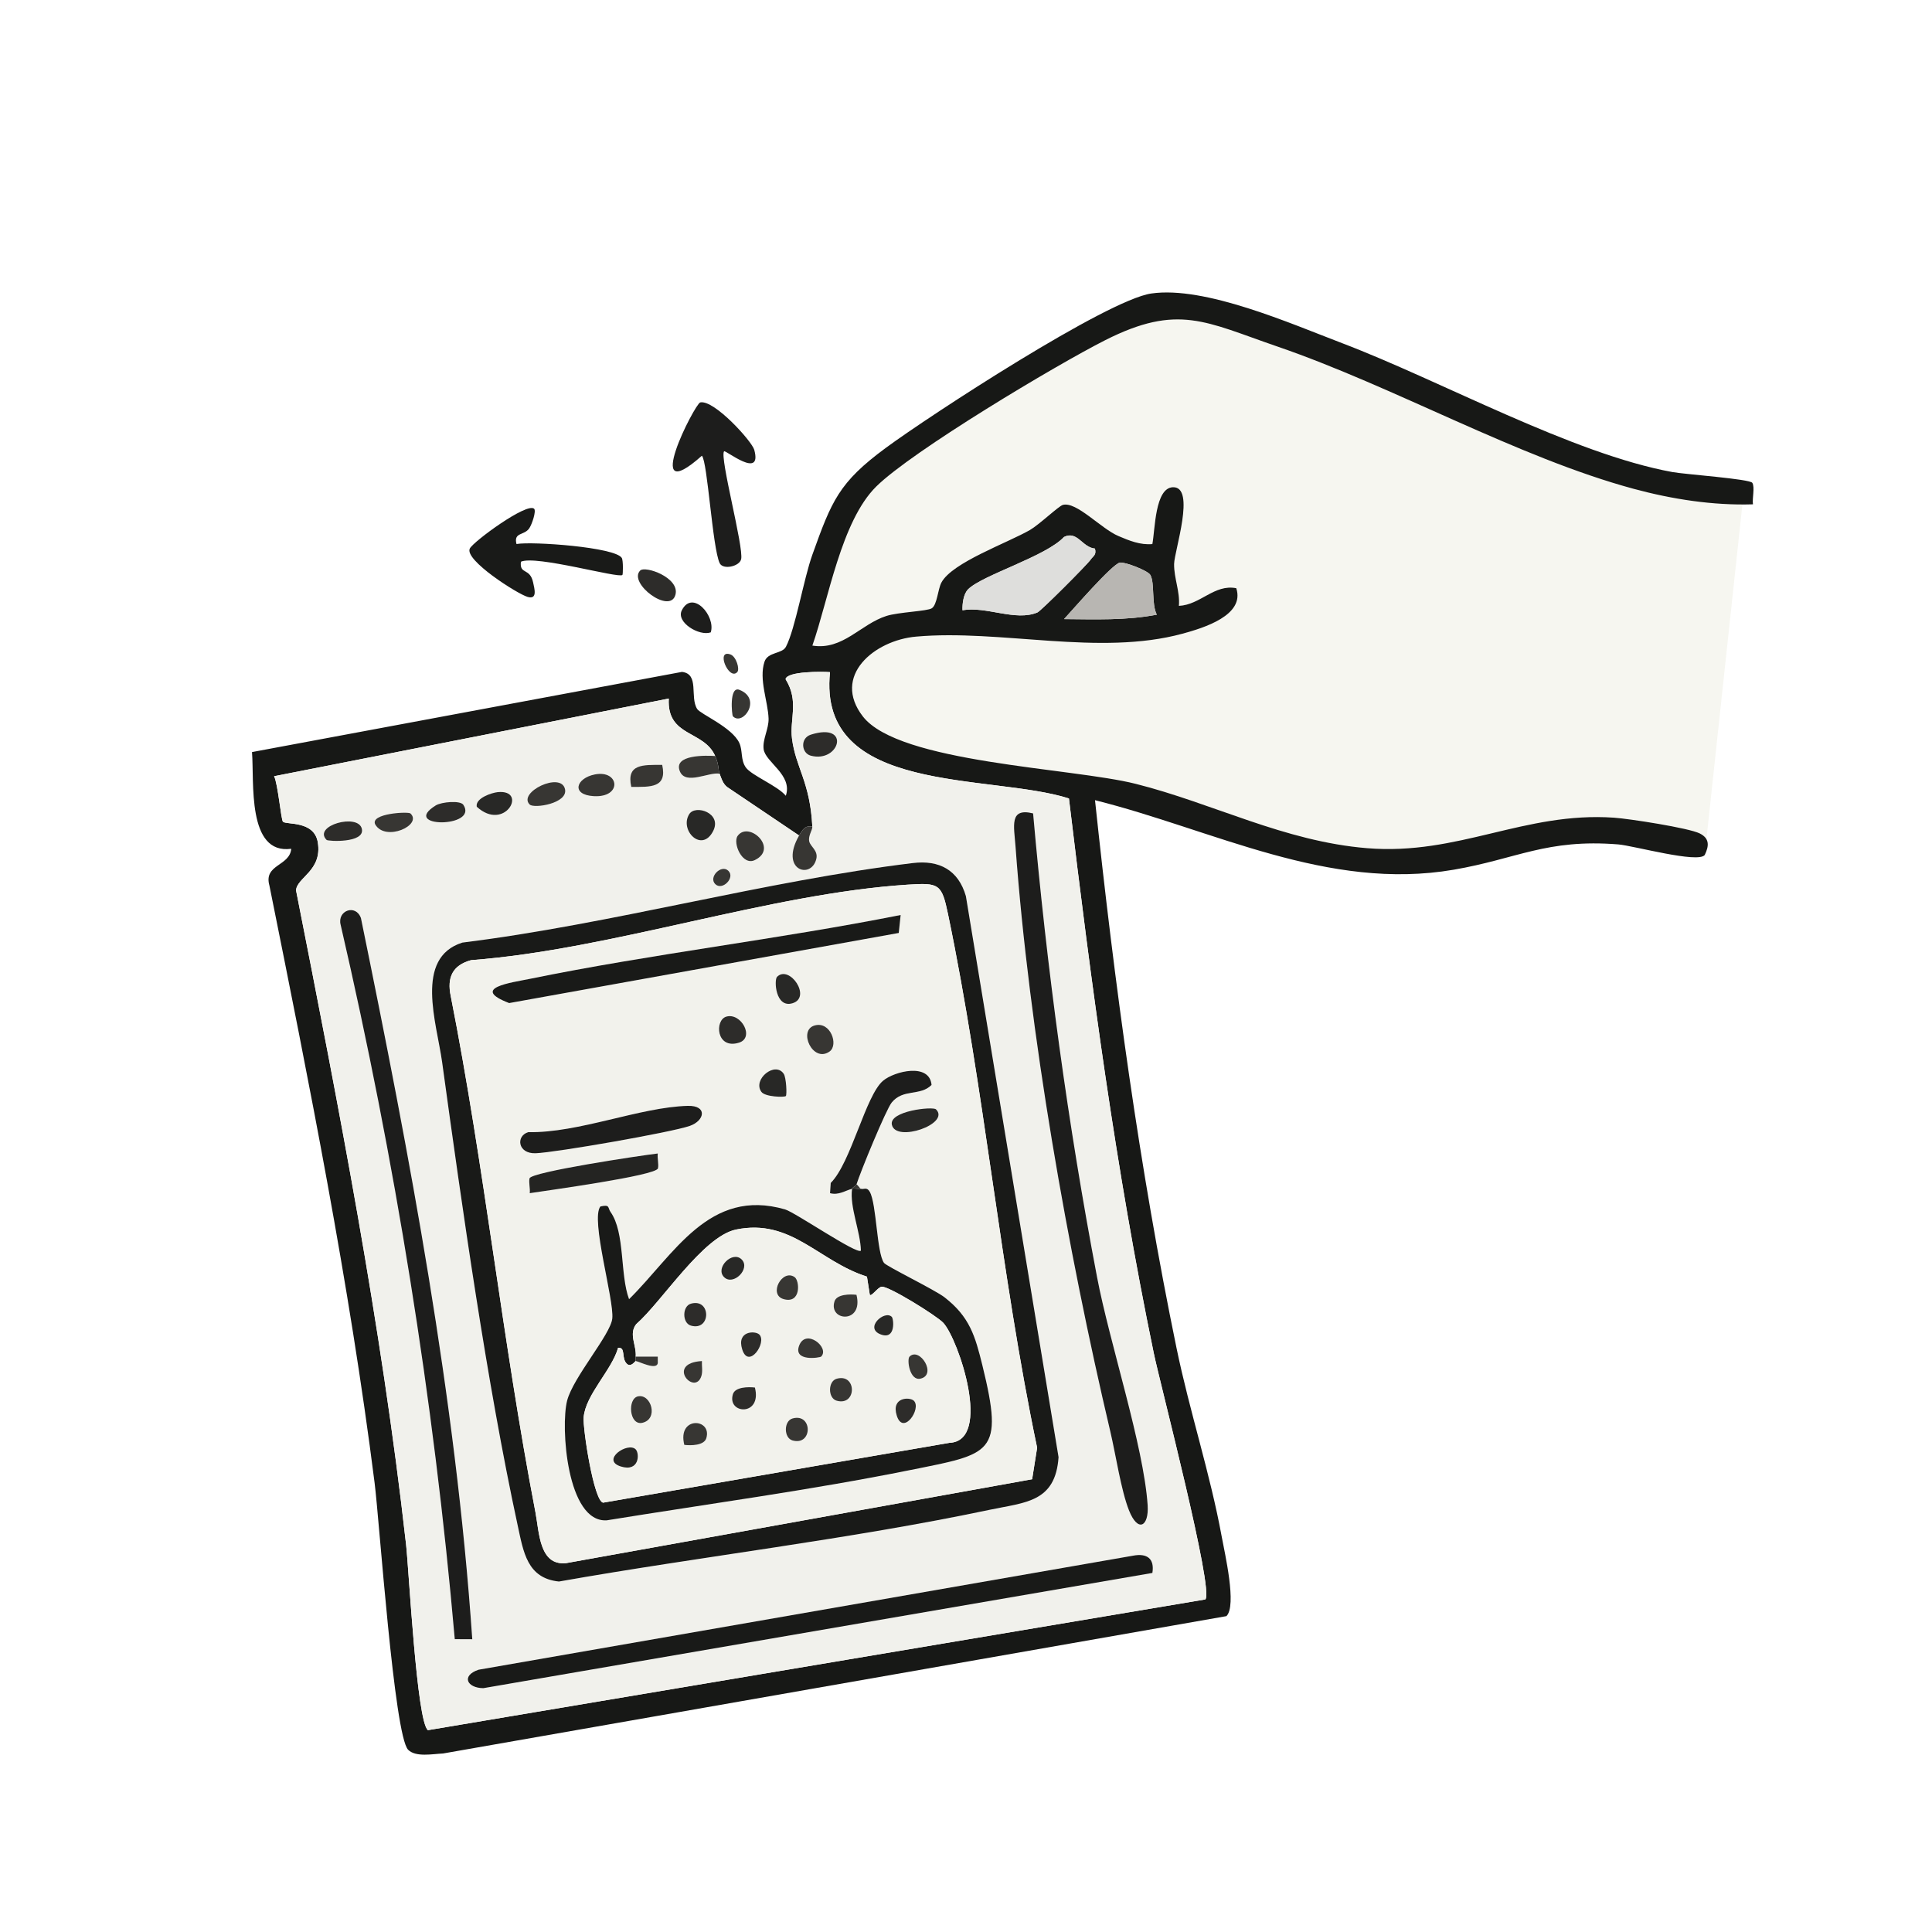
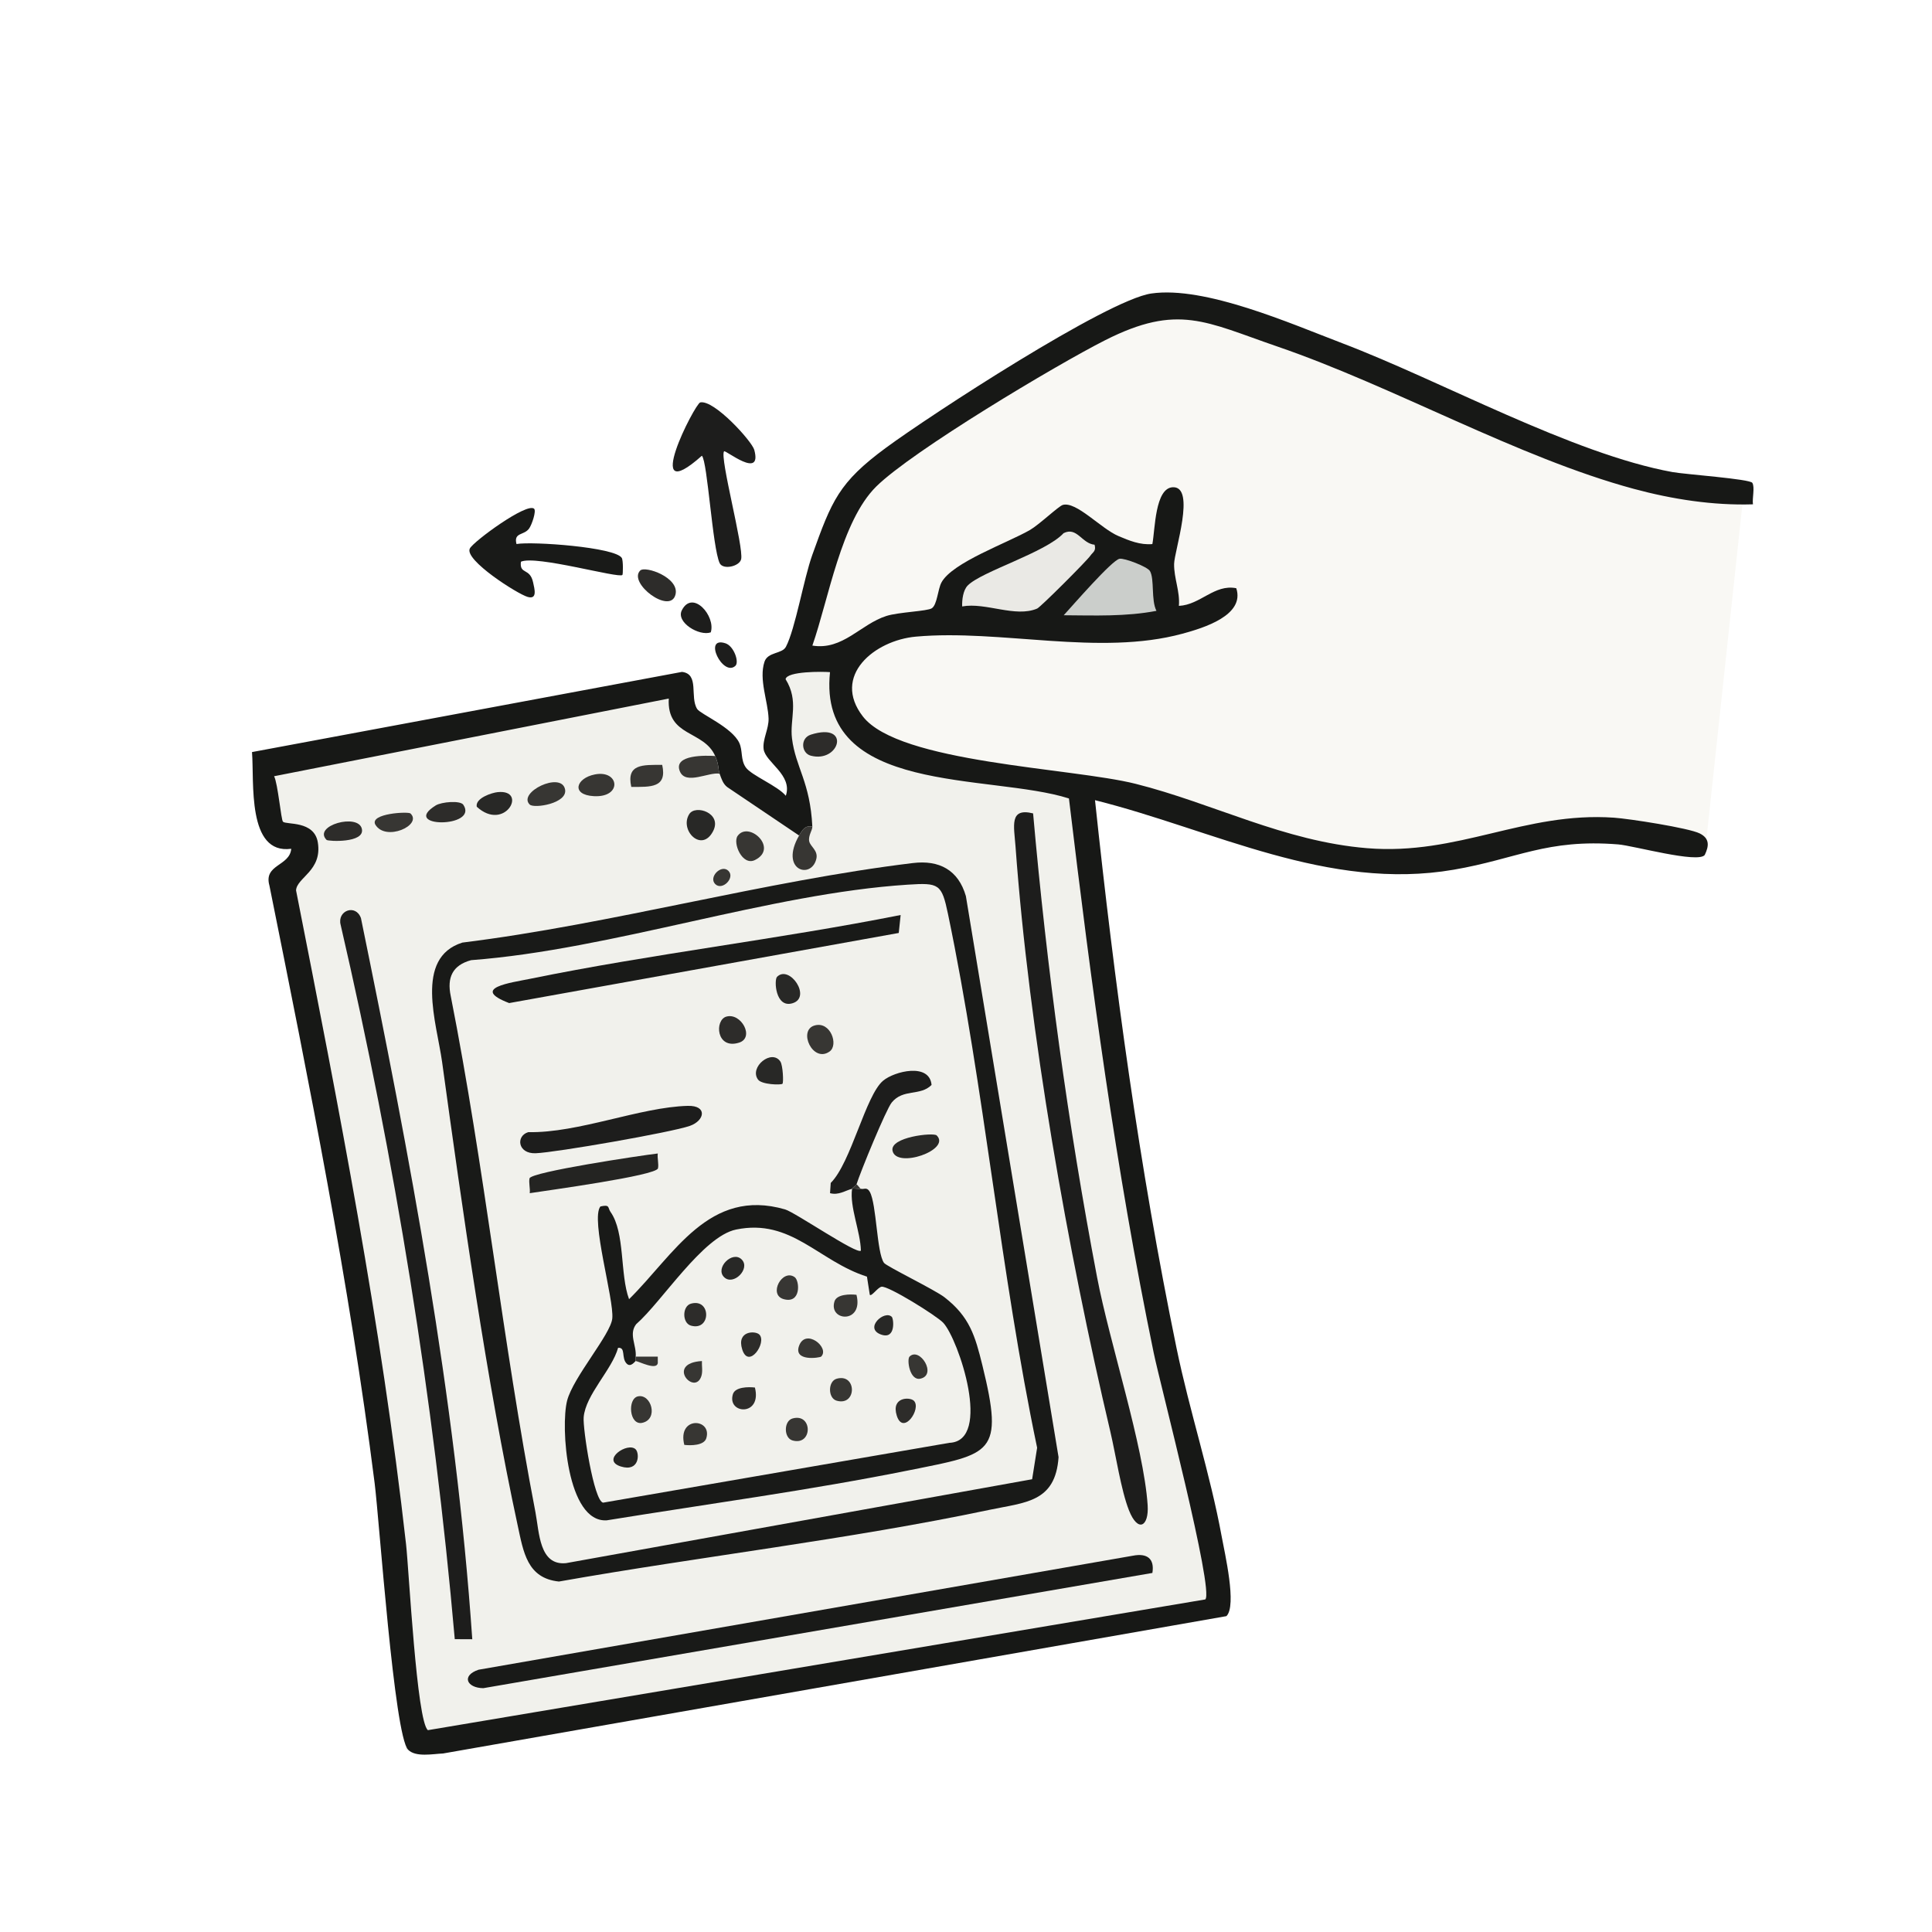
<svg xmlns="http://www.w3.org/2000/svg" id="Layer_1" version="1.1" viewBox="0 0 196 196">
  <defs>
-     <style>.st1{fill:#242422}.st2{fill:#282826}.st3{fill:#2d2c2a}.st5{fill:#191a18}.st6{fill:#1d1d1c}.st7{fill:#f2f2ec}.st9{fill:#373633}</style>
+     <style>
+       .st0 {
+         fill: #f1f1ec;
+       }
+ 
+       .st1 {
+         fill: #242422;
+       }
+ 
+       .st2 {
+         fill: #282826;
+       }
+ 
+       .st3 {
+         fill: #2d2c2a;
+       }
+ 
+       .st4 {
+         fill: #191a18;
+       }
+ 
+       .st5 {
+         fill: #1d1d1c;
+       }
+ 
+       .st6 {
+         fill: #eae9e5;
+       }
+ 
+       .st7 {
+         fill: #f9f8f4;
+       }
+ 
+       .st8 {
+         fill: #171816;
+       }
+ 
+       .st9 {
+         fill: #373633;
+       }
+ 
+       .st10 {
+         fill: #cbcecb;
+       }
+     </style>
  </defs>
-   <path d="m176.816 50.705-11.347-2.411s-15.709-7.647-17.629-7.41-20.246-7.528-20.246-7.528l-9.077-2.36-8.86 2.653-13.483 9.699-9.748 7.17L83.2 59.24l-2.365 8.096h4.952l.639 5.777 6.41 4.112 12.38 2.2 13.475 2.75 11.869 3.674 14.837 2.047 14.137-4.034 13.412 2.87z" style="fill:#f6f6f0" />
-   <path d="M177.773 48.986c.272.455-.026 1.564.064 2.178-4.056.125-8.176-.512-12.096-1.571-11.76-3.178-24.315-10.378-36.176-14.447-7.25-2.486-10.048-4.37-17.439-.637-4.977 2.517-19.576 11.239-23.232 14.848-3.561 3.52-4.832 11.43-6.48 16.138 3.104.498 4.877-2.17 7.516-3.008 1.232-.39 4.136-.477 4.598-.776.549-.355.611-1.92.976-2.608 1.085-2.042 6.718-4.024 8.995-5.342.923-.535 2.9-2.416 3.32-2.536 1.37-.39 3.88 2.41 5.645 3.156 1.102.468 2.205.925 3.442.815.284-1.467.256-5.709 2.09-5.767 2.345-.07.134 6.48.116 7.786-.02 1.454.611 2.79.486 4.251 2.192-.105 3.59-2.229 5.821-1.792.9 2.746-3.307 4.03-5.464 4.615-8.443 2.297-18.451-.474-27.033.296-4.216.376-8.576 3.984-5.38 8.104 3.668 4.723 21.156 5.192 27.666 6.829 7.874 1.979 15.043 5.84 23.485 6.53 9.273.76 15.949-3.723 25.048-3.095 1.531.105 7.589 1.041 8.7 1.601 1.013.51.943 1.267.505 2.18-.67.884-7.232-.945-8.781-1.07-7.267-.58-10.282 1.468-16.683 2.567-12.765 2.194-24.368-4.045-36.394-7.053 1.976 18.632 4.488 37.226 8.267 55.568 1.323 6.418 3.41 12.717 4.589 19.155.307 1.677 1.552 7.008.475 8.055l-79.467 13.933c-1.06.046-2.771.401-3.546-.376-1.42-1.43-2.915-23.223-3.401-27.063-2.581-20.368-6.626-40.505-10.672-60.608-.616-2.168 2.06-1.952 2.213-3.734-4.519.613-3.74-6.81-3.981-9.811l43.62-8.133c1.8.21.77 2.537 1.541 3.76.328.52 3.548 1.86 4.277 3.448.362.787.112 1.696.656 2.48.567.811 3.235 1.869 4.061 2.878.725-2.113-2.074-3.395-2.25-4.728-.13-.989.535-2.056.501-3.112-.057-1.73-1.003-3.968-.416-5.752.338-1.022 1.786-.782 2.176-1.52.95-1.808 1.805-6.888 2.672-9.312 1.973-5.502 2.683-7.35 7.483-10.885 4.448-3.275 22.405-14.995 26.914-15.646 5.435-.784 14.1 3.037 19.365 5.042 10.059 3.83 23.35 11.227 33.515 13.076 1.26.23 7.853.695 8.093 1.093m-66.693 6.666c-1.3-.119-1.776-1.851-3.14-1.176-1.82 1.971-8.322 3.88-9.73 5.312-.472.48-.59 1.46-.565 2.123 2.395-.438 5.39 1.162 7.608.218.349-.15 5.032-4.832 5.392-5.357.259-.376.616-.466.435-1.12m6.277 6.707c-.565-1.1-.183-3.211-.663-4.04-.252-.435-2.592-1.34-3.088-1.242-.78.154-4.79 4.788-5.659 5.728 3.155.023 6.304.15 9.41-.448zm-44.8 14.34c-1.16-2.654-4.925-1.903-4.71-5.831l-40.04 7.88c.383.731.707 4.427.9 4.614.344.331 3.168-.14 3.535 2.095.472 2.88-2.132 3.564-2.208 4.868 4.339 22.008 8.652 44.02 11.16 66.343.294 2.624 1.08 17.98 2.217 18.856l78.867-13.263c.914-.896-4.592-21.896-5.232-24.998-3.848-18.602-6.342-37.394-8.603-56.26-8.013-2.554-25.552-.289-24.24-12.814-.726-.064-4.376-.105-4.507.714 1.389 2.229.405 4.045.651 6.011.368 2.955 1.847 4.408 2.064 8.952-.72-.17-1.017.33-1.344.896L73.78 79.85c-.441-.336-.595-.868-.776-1.36-.155-.423-.056-.893-.448-1.792" style="fill:#171816" />
-   <path d="M73.456 45.786c-.464.611 2.011 9.714 1.733 10.943-.167.736-1.84 1.113-2.18.4-.735-1.562-1.23-10.316-1.803-10.895-6.268 5.575-.704-5.293-.168-5.408 1.404-.305 5.245 3.938 5.482 4.811.832 3.072-2.93-.027-3.064.15" class="st6" />
-   <path d="M54.186 51.612c.236.229-.218 1.584-.493 1.984-.517.757-1.605.374-1.296 1.595 1.605-.286 10.024.32 10.683 1.413.155.256.125 1.66.064 1.723-.355.38-8.79-2.035-10.298-1.34-.156 1.342.912.569 1.239 2.102.134.633.467 1.76-.554 1.468-1.033-.294-6.457-3.75-5.867-4.912.365-.72 5.814-4.713 6.522-4.032z" class="st5" />
-   <path d="M64.942 57.884c.516-.525 4.045.725 3.581 2.454-.547 2.042-4.827-1.184-3.58-2.454" class="st3" />
-   <path d="M72.106 64.153c-1.164.416-3.552-1.02-2.936-2.237 1.09-2.154 3.465.589 2.936 2.237" class="st6" />
-   <path d="M74.35 72.665c-.1-.104-.4-3.098.663-2.682 2.339.915.345 3.723-.663 2.682m.444-4.48c-.848.909-2.234-2.376-.677-1.786.576.218.952 1.488.677 1.786" class="st9" />
-   <path d="M82.411 83.866c-.217-4.544-1.696-5.997-2.064-8.952-.246-1.966.736-3.782-.651-6.01.131-.82 3.78-.779 4.506-.715-1.31 12.525 16.228 10.26 24.24 12.813 2.262 18.867 4.756 37.66 8.604 56.263.64 3.1 6.146 24.102 5.232 24.997l-78.867 13.262c-1.137-.875-1.923-16.232-2.217-18.856-2.508-22.323-6.821-44.336-11.16-66.342.076-1.304 2.68-1.99 2.208-4.87-.367-2.234-3.19-1.762-3.535-2.094-.193-.187-.515-3.883-.9-4.614l40.04-7.88c-.215 3.93 3.551 3.178 4.708 5.83-.822-.057-4.32-.188-3.579 1.564.597 1.416 2.934.032 4.027.228.181.492.335 1.021.776 1.359l7.288 4.912c-2.025 3.523 1.235 4.512 1.749 2.373.206-.86-.618-1.248-.722-1.79-.112-.575.335-1.122.317-1.478m-.152-9.336c-1.104.35-.966 1.877-.011 2.131 2.94.781 4.128-3.435.011-2.13m-15.08 3.065c-1.939 0-3.659-.123-3.136 2.235 1.941 0 3.661.125 3.136-2.235m-6.838.971c-1.907.38-2.439 2.069-.107 2.202 2.932.17 2.61-2.7.107-2.202m-6.599 3.056c.437.426 3.89-.112 3.58-1.558-.397-1.84-4.848.33-3.58 1.558m-3.244-1.264c-.599.06-2.301.611-2.132 1.485 2.861 2.608 5.23-1.784 2.132-1.485m-3.488 1.288c-.31-.466-2.221-.3-2.807.064-3.664 2.282 4.371 2.309 2.805-.064m22.918.938c-1.036 1.624 1.264 3.99 2.421 1.728.938-1.83-1.792-2.717-2.42-1.728m-28.289-.061c-.22-.208-4.12-.01-3.576 1.112 1.034 1.795 4.83.072 3.578-1.112m63.168-.003c-2.443-.608-1.936 1.269-1.784 3.36 1.368 18.803 5.286 40.992 9.622 59.368.55 2.33 1.079 5.925 1.885 7.968.909 2.304 2.042 1.664 1.896-.516-.398-6.015-3.864-16.483-5.13-23.127-2.96-15.54-5.097-31.292-6.489-47.053m-71.675 2.688c.144.144 3.886.345 3.58-1.112-.343-1.639-5.023-.343-3.58 1.112m41.699-.408c-.517.717.47 3.085 1.757 2.448 2.432-1.2-.634-4.003-1.757-2.448m17.78 2.753c-15.049 1.83-30.564 6.194-45.706 8.07-4.906 1.545-2.599 8.16-2.052 12.135 2.037 14.81 4.532 32.506 7.664 46.992.584 2.704.952 5.36 4.186 5.696 14.371-2.546 29.434-4.269 43.71-7.283 3.583-.755 6.663-.738 6.976-5.336l-9.4-56.915c-.765-2.66-2.709-3.682-5.376-3.359m-18.715.794c-.71-.71-2.05.629-1.34 1.34s2.05-.628 1.34-1.34M47.914 166.3c-1.693-24.675-6.344-48.987-11.296-73.152-.528-1.485-2.436-.768-2.06.674 5.516 23.835 9.445 48.065 11.578 72.47zm68.995-6.727c.238-1.467-.563-2.017-1.946-1.753l-66.416 11.573c-1.779.601-1.184 1.85.485 1.872z" style="fill:#f1f1ec" />
-   <path d="M111.08 55.652c.18.654-.176.744-.435 1.12-.36.526-5.043 5.208-5.392 5.357-2.218.944-5.213-.656-7.607-.216-.025-.664.092-1.645.564-2.125 1.408-1.432 7.91-3.34 9.728-5.312 1.366-.675 1.841 1.057 3.142 1.176" style="fill:#dededc" />
-   <path d="M117.357 62.36c-3.104.594-6.256.468-9.408.447.867-.942 4.877-5.576 5.659-5.73.494-.097 2.834.807 3.088 1.242.48.829.096 2.94.66 4.04" style="fill:#b8b6b2" />
-   <path d="M72.555 76.698c.392.898.293 1.368.448 1.792-1.093-.196-3.43 1.188-4.027-.228-.74-1.754 2.757-1.621 3.58-1.564m9.855 7.168c.016.355-.429.903-.317 1.479.104.54.928.93.722 1.788-.512 2.141-3.774 1.152-1.749-2.37.327-.567.624-1.066 1.344-.897" class="st9" />
-   <path d="M92.613 87.556c2.667-.325 4.611.697 5.376 3.357l9.401 56.915c-.312 4.598-3.393 4.58-6.976 5.337-14.276 3.013-29.339 4.737-43.71 7.28-3.232-.332-3.6-2.991-4.186-5.694-3.132-14.486-5.627-32.182-7.664-46.992-.547-3.976-2.854-10.59 2.052-12.134 15.142-1.877 30.656-6.242 45.707-8.07m12.096 62.513.507-3.195c-3.728-17.784-5.342-36.407-9.042-54.144-.64-3.067-.904-3.184-4.072-2.981-14.099.909-29.968 6.571-44.308 7.66-1.868.503-2.47 1.746-2.066 3.642 3.42 17.312 5.253 35.04 8.59 52.35.396 2.049.38 5.449 3.103 5.18z" class="st5" />
-   <path d="m47.912 166.3-1.776-.008c-2.133-24.405-6.064-48.635-11.578-72.47-.376-1.442 1.532-2.159 2.061-.676 4.95 24.167 9.6 48.48 11.293 73.152m56.896-83.777c1.392 15.761 3.528 31.513 6.49 47.053 1.265 6.644 4.73 17.11 5.13 23.126.143 2.18-.988 2.82-1.897.518-.806-2.044-1.336-5.64-1.886-7.97-4.336-18.375-8.253-40.564-9.621-59.369-.152-2.09-.66-3.966 1.784-3.36" class="st6" />
-   <path d="m116.909 159.574-67.877 11.69c-1.669-.02-2.264-1.27-.486-1.871l66.416-11.573c1.384-.264 2.184.286 1.947 1.753" class="st5" />
-   <path d="M60.34 78.567c2.505-.497 2.826 2.371-.106 2.202-2.332-.133-1.8-1.824.107-2.202" class="st9" />
-   <path d="M69.928 82.585c.629-.99 3.358-.103 2.42 1.728-1.158 2.262-3.457-.104-2.42-1.728" class="st2" />
-   <path d="M53.742 81.625c-1.268-1.23 3.183-3.4 3.58-1.56.31 1.446-3.143 1.984-3.58 1.558" class="st9" />
-   <path d="M82.26 74.529c4.116-1.303 2.929 2.915-.012 2.133-.955-.255-1.094-1.781.011-2.132" class="st3" />
-   <path d="M50.498 80.36c3.097-.3.73 4.092-2.132 1.484-.17-.874 1.533-1.426 2.132-1.485" class="st2" />
-   <path d="M67.18 77.596c.524 2.36-1.196 2.235-3.137 2.235-.523-2.358 1.197-2.233 3.136-2.235m7.653 7.205c1.123-1.555 4.19 1.248 1.757 2.448-1.287.637-2.274-1.731-1.757-2.448" class="st9" />
-   <path d="M47.008 81.647c1.568 2.374-6.47 2.346-2.805.064.586-.363 2.498-.53 2.805-.064M33.133 85.21c-1.443-1.455 3.237-2.75 3.58-1.112.306 1.457-3.435 1.257-3.58 1.112" class="st3" />
-   <path d="M41.642 82.524c1.252 1.184-2.544 2.907-3.578 1.112-.544-1.122 3.355-1.322 3.578-1.112m32.256 5.824c.71.71-.63 2.051-1.34 1.34s.63-2.05 1.34-1.34" class="st9" />
-   <path d="M104.709 150.068 57.42 158.58c-2.723.269-2.707-3.131-3.104-5.18-3.335-17.31-5.168-35.038-8.589-52.35-.403-1.896.198-3.139 2.064-3.643 14.34-1.088 30.211-6.752 44.31-7.66 3.168-.204 3.432-.085 4.072 2.98 3.698 17.74 5.314 36.362 9.042 54.146zm-13.34-57.24c-12.463 2.477-25.193 3.934-37.641 6.485-1.864.382-6.08.918-2.075 2.45l39.523-7.113zM78.83 99.1c-.316.32-.168 3.194 1.56 2.682 2-.592-.304-3.952-1.56-2.682m-5.139 4.034c-1.219.347-1.038 3.367 1.28 2.644 1.62-.505.218-3.072-1.28-2.645m10.472 3.541c.933-.667.096-3.09-1.513-2.645-1.74.484-.186 3.861 1.513 2.645m-4.44 4.52c.125-.128.043-1.867-.213-2.25-.875-1.323-3.184.565-2.272 1.823.367.525 2.346.568 2.485.427m7.168 8.96c.387-1.248 2.994-7.59 3.571-8.302 1.159-1.43 2.896-.626 4.044-1.784-.204-2.282-3.773-1.39-4.914-.432-1.787 1.504-3.243 8.309-5.312 10.371l-.074 1.04c.88.232 1.532-.264 2.237-.445-.265 1.837.858 4.368.891 6.272-.356.452-6.665-3.883-7.688-4.179-7.721-2.243-11.254 4.594-15.828 9.104-.936-2.496-.39-6.75-1.879-8.846-.304-.43-.025-.784-1.029-.555-1.03 1.275 1.408 9.45 1.205 11.366-.171 1.635-3.966 5.952-4.58 8.33-.682 2.63-.028 12.404 4.022 12.142 10.246-1.662 20.624-3.053 30.793-5.102 8.239-1.66 9.533-1.584 7.312-10.616-.736-2.999-1.29-4.925-3.84-6.91-.982-.762-5.892-3.142-6.144-3.49-.745-1.044-.742-5.952-1.438-7.207-.3-.54-.62-.216-.9-.309-.122-.041-.278-.352-.449-.448m-17.11-7.965c-4.842.124-11.077 2.767-16.189 2.666-1.274.38-1.083 2.211.752 2.14 2.08-.08 13.77-2.12 15.638-2.774 1.524-.532 1.807-2.083-.201-2.032m25.173.353c-.324-.316-4.768.158-4.476 1.558.388 1.856 5.984-.088 4.476-1.56m-28.223 4.48c-1.728.203-12.86 1.872-13.01 2.522-.097.422.08 1.024.021 1.504 1.72-.27 12.837-1.776 13.008-2.52.096-.424-.081-1.026-.019-1.508" class="st7" />
-   <path d="M87.34 120.602c.28.093.6-.23.9.31.696 1.252.693 6.164 1.44 7.205.25.35 5.16 2.729 6.14 3.492 2.553 1.984 3.106 3.91 3.844 6.908 2.22 9.033.925 8.956-7.312 10.617-10.171 2.05-20.547 3.44-30.794 5.102-4.05.262-4.704-9.512-4.024-12.144.615-2.378 4.41-6.693 4.581-8.328.202-1.915-2.235-10.091-1.205-11.368 1.004-.229.725.128 1.03.557 1.487 2.096.942 6.352 1.878 8.848 4.574-4.512 8.107-11.35 15.83-9.106 1.02.296 7.331 4.629 7.688 4.18-.035-1.905-1.158-4.436-.893-6.273.248-.064.611.043.896 0m-22.848 17.024v.448c-.046-.008-.488.685-.904.275-.593-.583-.065-1.673-.881-1.615-.623 2.238-3.296 4.747-3.493 7.043-.101 1.157 1.035 8.528 1.974 8.667l35.125-6.07c4.384-.176.933-10.5-.618-12.176-.648-.7-5.614-3.794-6.268-3.66-.397.084-1.02 1.03-1.186.816l-.288-1.84c-4.928-1.572-7.672-5.932-13.278-4.777-3.367.694-7.52 7.317-10.136 9.603-.78 1.011.05 2.137-.047 3.286M91.37 92.828l-.192 1.82-39.524 7.113c-4.004-1.533.212-2.07 2.076-2.452 12.448-2.548 25.176-4.006 37.64-6.483" class="st5" />
-   <path d="M69.78 112.19c2.009-.052 1.726 1.499.202 2.031-1.868.655-13.56 2.695-15.636 2.775-1.837.07-2.028-1.76-.754-2.14 5.112.1 11.347-2.543 16.189-2.667m17.11 7.965c-.04.133-.427.31-.448.448-.705.181-1.355.677-2.237.445l.072-1.04c2.07-2.062 3.527-8.869 5.312-10.37 1.143-.96 4.712-1.85 4.916.43-1.148 1.16-2.885.353-4.044 1.785-.576.712-3.184 7.054-3.57 8.302" class="st6" />
-   <path d="M66.731 117.02c-.062.48.117 1.083.02 1.507-.172.743-11.289 2.251-13.009 2.52.058-.48-.118-1.081-.02-1.504.148-.65 11.28-2.32 13.01-2.523" class="st1" />
-   <path d="M94.954 112.54c1.51 1.472-4.088 3.416-4.476 1.56-.292-1.4 4.152-1.874 4.476-1.56m-15.23-1.346c-.14.141-2.12.096-2.484-.429-.915-1.255 1.395-3.143 2.272-1.823.254.385.336 2.126.211 2.252" class="st2" />
-   <path d="M73.691 103.134c1.498-.426 2.9 2.139 1.28 2.644-2.318.723-2.499-2.297-1.28-2.645" class="st3" />
-   <path d="M84.163 106.673c-1.699 1.216-3.253-2.16-1.513-2.643 1.61-.448 2.446 1.977 1.513 2.644" class="st9" />
-   <path d="M78.83 99.1c1.258-1.27 3.559 2.09 1.56 2.682-1.728.512-1.876-2.364-1.56-2.682" class="st2" />
-   <path d="M87.34 120.602c-.284.043-.647-.064-.897 0 .021-.137.407-.315.448-.448.171.096.327.407.448.448" class="st9" />
-   <path d="M64.491 137.626c.098-1.149-.731-2.275.048-3.286 2.615-2.288 6.768-8.909 10.135-9.603 5.606-1.155 8.348 3.205 13.276 4.777l.29 1.84c.166.213.789-.733 1.187-.816.653-.134 5.621 2.96 6.267 3.66 1.552 1.676 5.004 12 .618 12.175l-35.125 6.07c-.939-.137-2.073-7.51-1.974-8.666.197-2.296 2.87-4.805 3.493-7.044.816-.059.288 1.032.881 1.616.416.41.858-.283.904-.275.383.064 2.106.963 2.243.22l-.004-.666zm10.75-9.854c-.934-.933-2.72.854-1.787 1.789s2.72-.855 1.788-1.79m5.376 1.793c-1.258-.887-2.71 1.789-1.114 2.233 1.79.501 1.626-1.872 1.114-2.233m6.272 1.792c-.66-.077-2.007-.07-2.234.675-.62 2.04 2.974 2.283 2.234-.675m-16.794.9c-.9.252-.9 1.977 0 2.23 2.06.577 2.06-2.81 0-2.23m20.378 1.34c-.736-.736-2.84 1.144-1.114 1.785 1.546.575 1.306-1.592 1.114-1.785m-13.44 1.792c-.412-.411-2.336-.39-1.736 1.512.65 2.057 2.534-.714 1.736-1.512m6.272 2.237c.902-.91-1.56-2.908-2.234-1.114-.626 1.664 2.115 1.232 2.234 1.114m8.964.003c-.29.291.013 2.485 1.11 2.235 1.72-.387-.087-3.26-1.11-2.235m-21.06.448c-3.74.224-.708 3.605-.052 1.512.15-.479.028-1.023.052-1.512m13.67 1.795c-.9.253-.9 1.978 0 2.23 2.06.578 2.06-2.81 0-2.23m-8.294.893c-.66-.077-2.007-.07-2.234.675-.62 2.04 2.974 2.283 2.234-.675m-11.864.896c-1.088.232-.892 2.976.435 2.685 1.683-.368.907-2.97-.435-2.685m27.992.448c-.412-.411-2.336-.39-1.736 1.512.65 2.057 2.534-.712 1.736-1.512M80.4 143.905c-.9.252-.9 1.977 0 2.23 2.06.578 2.06-2.81 0-2.23m-10.978 2.68c.66.08 2.005.07 2.232-.674.621-2.04-2.972-2.283-2.232.674m-4.932.452c-.8-.798-3.568 1.088-1.512 1.736 1.904.6 1.923-1.324 1.512-1.736" class="st7" />
-   <path d="m64.491 137.626 2.239.002.004.665c-.139.744-1.86-.155-2.243-.219z" class="st9" />
-   <path d="M76.586 140.764c.74 2.958-2.855 2.715-2.234.675.227-.744 1.574-.752 2.234-.675" class="st3" />
-   <path d="M69.422 146.585c-.74-2.959 2.855-2.716 2.232-.676-.227.745-1.572.753-2.232.674m-4.699-4.923c1.341-.285 2.117 2.315.434 2.685-1.328.29-1.523-2.453-.435-2.685m22.168-10.304c.74 2.958-2.855 2.715-2.234.675.227-.744 1.574-.752 2.234-.675m-2.01 8.515c2.06-.58 2.06 2.808 0 2.23-.9-.252-.9-1.977 0-2.23m-4.48 4.032c2.06-.578 2.06 2.808 0 2.23-.9-.252-.9-1.977 0-2.23" class="st9" />
-   <path d="M70.096 132.255c2.06-.577 2.06 2.808 0 2.23-.9-.252-.9-1.977 0-2.23" class="st3" />
-   <path d="M80.618 129.564c.512.361.676 2.734-1.114 2.233-1.595-.444-.144-3.12 1.114-2.233" class="st9" />
-   <path d="M77.034 135.388c.798.8-1.088 3.57-1.736 1.512-.6-1.903 1.324-1.923 1.736-1.512m15.68 6.72c.798.8-1.088 3.57-1.736 1.512-.6-1.903 1.324-1.922 1.736-1.512" class="st3" />
-   <path d="M64.49 147.036c.41.411.39 2.336-1.512 1.736-2.058-.648.713-2.535 1.512-1.736" class="st1" />
-   <path d="M83.306 137.625c-.119.118-2.86.55-2.234-1.114.674-1.793 3.136.205 2.234 1.114m8.964.003c1.023-1.024 2.83 1.848 1.11 2.235-1.097.25-1.4-1.944-1.11-2.235" class="st9" />
-   <path d="M75.242 127.772c.934.934-.855 2.721-1.788 1.789s.853-2.722 1.788-1.79" class="st2" />
-   <path d="M71.21 138.076c-.024.49.097 1.033-.052 1.512-.656 2.093-3.688-1.287.052-1.512" class="st9" />
-   <path d="M90.474 133.596c.192.192.432 2.36-1.114 1.785-1.728-.64.378-2.523 1.114-1.785" class="st2" />
+   <polygon class="st0" points="26.394 77.595 28.179 85.244 31.139 85.85 28.767 89.311 39.71 156.307 41.163 177.513 123.594 163.004 117.114 133.069 110.886 91.327 109.415 79.832 88.453 75.972 85.072 71.924 85.544 67.336 79.367 68.407 78.721 75.972 80.72 82.45 72.985 75.972 68.541 70.285 26.394 77.595" />
+   <path class="st0" d="M45.224,101.761l9.23,56.762c1.145,2.512,11.157-.614,11.157-.614l38.774-6.848,2.105-4.075s-8.345-51.22-9.982-56.14-21.097.787-21.097.787l-27.947,4.891s-3.251-.972-2.241,5.237h.001Z" />
+   <path class="st0" d="M76.098,123.588l-7.028,3.921-8.834,12.45-1.547,5.059,1.819,8.555,37.947-6.953s2.197-2.257,2.164-2.784-3.782-8.64-3.946-9.384-17.975-10.864-17.975-10.864h-2.6Z" />
+   <path class="st7" d="M176.816,50.705l-11.347-2.411s-15.709-7.647-17.629-7.41-20.246-7.528-20.246-7.528l-9.077-2.36-8.86,2.653-13.483,9.699-9.748,7.17-3.226,8.722-2.365,8.096h4.952l.639,5.777,6.41,4.112,12.38,2.2,13.475,2.75,11.869,3.674,14.837,2.047,14.137-4.034,13.412,2.87s3.87-36.027,3.87-36.027Z" />
+   <path class="st8" d="M177.773,48.986c.272.455-.026,1.564.064,2.178-4.056.125-8.176-.512-12.096-1.571-11.76-3.178-24.315-10.378-36.176-14.447-7.25-2.486-10.048-4.37-17.439-.637-4.977,2.517-19.576,11.239-23.232,14.848-3.561,3.52-4.832,11.43-6.48,16.138,3.104.498,4.877-2.17,7.516-3.008,1.232-.39,4.136-.477,4.598-.776.549-.355.611-1.92.976-2.608,1.085-2.042,6.718-4.024,8.995-5.342.923-.535,2.9-2.416,3.32-2.536,1.37-.39,3.88,2.41,5.645,3.156,1.102.468,2.205.925,3.442.815.284-1.467.256-5.709,2.09-5.767,2.345-.07.134,6.48.116,7.786-.02,1.454.611,2.79.486,4.251,2.192-.105,3.59-2.229,5.821-1.792.9,2.746-3.307,4.03-5.464,4.615-8.443,2.297-18.451-.474-27.033.296-4.216.376-8.576,3.984-5.38,8.104,3.668,4.723,21.156,5.192,27.666,6.829,7.874,1.979,15.043,5.84,23.485,6.53,9.273.76,15.949-3.723,25.048-3.095,1.531.105,7.589,1.041,8.7,1.601,1.013.51.943,1.267.505,2.18-.67.884-7.232-.945-8.781-1.07-7.267-.58-10.282,1.468-16.683,2.567-12.765,2.194-24.368-4.045-36.394-7.053,1.976,18.632,4.488,37.226,8.267,55.568,1.323,6.418,3.41,12.717,4.589,19.155.307,1.677,1.552,7.008.475,8.055l-79.467,13.933c-1.06.046-2.771.401-3.546-.376-1.42-1.43-2.915-23.223-3.401-27.063-2.581-20.368-6.626-40.505-10.672-60.608-.616-2.168,2.06-1.952,2.213-3.734-4.519.613-3.74-6.81-3.981-9.811l43.62-8.133c1.8.21.77,2.537,1.541,3.76.328.52,3.548,1.86,4.277,3.448.362.787.112,1.696.656,2.48.567.811,3.235,1.869,4.061,2.878.725-2.113-2.074-3.395-2.25-4.728-.13-.989.535-2.056.501-3.112-.057-1.73-1.003-3.968-.416-5.752.338-1.022,1.786-.782,2.176-1.52.95-1.808,1.805-6.888,2.672-9.312,1.973-5.502,2.683-7.35,7.483-10.885,4.448-3.275,22.405-14.995,26.914-15.646,5.435-.784,14.1,3.037,19.365,5.042,10.059,3.83,23.35,11.227,33.515,13.076,1.26.23,7.853.695,8.093,1.093M72.557,76.699c-1.16-2.654-4.925-1.903-4.71-5.831l-40.04,7.88c.383.731.707,4.427.9,4.614.344.331,3.168-.14,3.535,2.095.472,2.88-2.132,3.564-2.208,4.868,4.339,22.008,8.652,44.02,11.16,66.343.294,2.624,1.08,17.98,2.217,18.856l78.867-13.263c.914-.896-4.592-21.896-5.232-24.998-3.848-18.602-6.342-37.394-8.603-56.26-8.013-2.554-25.552-.289-24.24-12.814-.726-.064-4.376-.105-4.507.714,1.389,2.229.405,4.045.651,6.011.368,2.955,1.847,4.408,2.064,8.952-.72-.17-1.017.33-1.344.896l-7.287-4.912c-.441-.336-.595-.868-.776-1.36-.155-.423-.056-.893-.448-1.792" />
+   <path class="st5" d="M73.456,45.786c-.464.611,2.011,9.714,1.733,10.943-.167.736-1.84,1.113-2.18.4-.735-1.562-1.23-10.316-1.803-10.895-6.268,5.575-.704-5.293-.168-5.408,1.404-.305,5.245,3.938,5.482,4.811.832,3.072-2.93-.027-3.064.15" />
+   <path class="st4" d="M54.186,51.612c.236.229-.218,1.584-.493,1.984-.517.757-1.605.374-1.296,1.595,1.605-.286,10.024.32,10.683,1.413.155.256.125,1.66.064,1.723-.355.38-8.79-2.035-10.298-1.34-.156,1.342.912.569,1.239,2.102.134.633.467,1.76-.554,1.468-1.033-.294-6.457-3.75-5.867-4.912.365-.72,5.814-4.713,6.522-4.032h0v-.001Z" />
+   <path class="st3" d="M64.942,57.884c.516-.525,4.045.725,3.581,2.454-.547,2.042-4.827-1.184-3.58-2.454" />
+   <path class="st5" d="M72.106,64.153c-1.164.416-3.552-1.02-2.936-2.237,1.09-2.154,3.465.589,2.936,2.237" />
+   <path class="st5" d="M74.605,67.549c-1.266,1.165-3.334-3.044-1.01-2.288.86.279,1.421,1.906,1.01,2.288" />
+   <path class="st6" d="M111.045,55.262c.18.654-.176.744-.435,1.12-.36.526-5.043,5.208-5.392,5.357-2.218.944-5.213-.656-7.607-.216-.025-.664.092-1.645.564-2.125,1.408-1.432,7.91-3.34,9.728-5.312,1.366-.675,1.841,1.057,3.142,1.176" />
+   <path class="st10" d="M117.322,61.97c-3.104.594-6.256.468-9.408.447.867-.942,4.877-5.576,5.659-5.73.494-.097,2.834.807,3.088,1.242.48.829.096,2.94.66,4.04" />
+   <path class="st9" d="M72.555,76.698c.392.898.293,1.368.448,1.792-1.093-.196-3.43,1.188-4.027-.228-.74-1.754,2.757-1.621,3.58-1.564M82.411,83.866c.016.355-.429.903-.317,1.479.104.54.928.93.722,1.788-.512,2.141-3.774,1.152-1.749-2.37.327-.567.624-1.066,1.344-.897" />
+   <path class="st4" d="M92.613,87.556c2.667-.325,4.611.697,5.376,3.357l9.401,56.915c-.312,4.598-3.393,4.58-6.976,5.337-14.276,3.013-29.339,4.737-43.71,7.28-3.232-.332-3.6-2.991-4.186-5.694-3.132-14.486-5.627-32.182-7.664-46.992-.547-3.976-2.854-10.59,2.052-12.134,15.142-1.877,30.656-6.242,45.707-8.07M104.709,150.068l.507-3.195c-3.728-17.784-5.342-36.407-9.042-54.144-.64-3.067-.904-3.184-4.072-2.981-14.099.909-29.968,6.571-44.308,7.66-1.868.503-2.47,1.746-2.066,3.642,3.42,17.312,5.253,35.04,8.59,52.35.396,2.049.38,5.449,3.103,5.18l47.288-8.512Z" />
+   <path class="st5" d="M47.912,166.3l-1.776-.008c-2.133-24.405-6.064-48.635-11.578-72.47-.376-1.442,1.532-2.159,2.061-.676,4.95,24.167,9.6,48.48,11.293,73.152M104.808,82.521c1.392,15.761,3.528,31.513,6.49,47.053,1.265,6.644,4.73,17.11,5.13,23.126.143,2.18-.988,2.82-1.897.518-.806-2.044-1.336-5.64-1.886-7.97-4.336-18.375-8.253-40.564-9.621-59.369-.152-2.09-.66-3.966,1.784-3.36" />
+   <path class="st4" d="M116.909,159.574l-67.877,11.69c-1.669-.02-2.264-1.27-.486-1.871l66.416-11.573c1.384-.264,2.184.286,1.947,1.753" />
+   <path class="st9" d="M60.34,78.567c2.505-.497,2.826,2.371-.106,2.202-2.332-.133-1.8-1.824.107-2.202" />
+   <path class="st2" d="M69.928,82.585c.629-.99,3.358-.103,2.42,1.728-1.158,2.262-3.457-.104-2.42-1.728" />
+   <path class="st9" d="M53.742,81.625c-1.268-1.23,3.183-3.4,3.58-1.56.31,1.446-3.143,1.984-3.58,1.558" />
+   <path class="st3" d="M82.26,74.529c4.116-1.303,2.929,2.915-.012,2.133-.955-.255-1.094-1.781.011-2.132" />
+   <path class="st2" d="M50.498,80.36c3.097-.3.73,4.092-2.132,1.484-.17-.874,1.533-1.426,2.132-1.485" />
+   <path class="st9" d="M67.18,77.596c.524,2.36-1.196,2.235-3.137,2.235-.523-2.358,1.197-2.233,3.136-2.235M74.832,84.801c1.123-1.555,4.19,1.248,1.757,2.448-1.287.637-2.274-1.731-1.757-2.448" />
+   <path class="st3" d="M47.008,81.647c1.568,2.374-6.47,2.346-2.805.064.586-.363,2.498-.53,2.805-.064M33.133,85.21c-1.443-1.455,3.237-2.75,3.58-1.112.306,1.457-3.435,1.257-3.58,1.112" />
+   <path class="st9" d="M41.642,82.524c1.252,1.184-2.544,2.907-3.578,1.112-.544-1.122,3.355-1.322,3.578-1.112M73.898,88.348c.71.71-.63,2.051-1.34,1.34s.63-2.05,1.34-1.34" />
+   <path class="st4" d="M87.34,120.602c.28.093.6-.23.9.31.696,1.252.693,6.164,1.44,7.205.25.35,5.16,2.729,6.14,3.492,2.553,1.984,3.106,3.91,3.844,6.908,2.22,9.033.925,8.956-7.312,10.617-10.171,2.05-20.547,3.44-30.794,5.102-4.05.262-4.704-9.512-4.024-12.144.615-2.378,4.41-6.693,4.581-8.328.202-1.915-2.235-10.091-1.205-11.368,1.004-.229.725.128,1.03.557,1.487,2.096.942,6.352,1.878,8.848,4.574-4.512,8.107-11.35,15.83-9.106,1.02.296,7.331,4.629,7.688,4.18-.035-1.905-1.158-4.436-.893-6.273.248-.064.611.043.896,0M64.491,137.626v.448c-.046-.008-.488.685-.904.275-.593-.583-.065-1.673-.881-1.615-.623,2.238-3.296,4.747-3.493,7.043-.101,1.157,1.035,8.528,1.974,8.667l35.125-6.07c4.384-.176.933-10.5-.618-12.176-.648-.7-5.614-3.794-6.268-3.66-.397.084-1.02,1.03-1.186.816l-.288-1.84c-4.928-1.572-7.672-5.932-13.278-4.777-3.367.694-7.52,7.317-10.136,9.603-.78,1.011.05,2.137-.047,3.286M91.37,92.828l-.192,1.82-39.524,7.113c-4.004-1.533.212-2.07,2.076-2.452,12.448-2.548,25.176-4.006,37.64-6.483" />
+   <path class="st5" d="M69.78,112.19c2.009-.052,1.726,1.499.202,2.031-1.868.655-13.56,2.695-15.636,2.775-1.837.07-2.028-1.76-.754-2.14,5.112.1,11.347-2.543,16.189-2.667M86.891,120.154c-.04.133-.427.31-.448.448-.705.181-1.355.677-2.237.445l.072-1.04c2.07-2.062,3.527-8.869,5.312-10.37,1.143-.96,4.712-1.85,4.916.43-1.148,1.16-2.885.353-4.044,1.785-.576.712-3.184,7.054-3.57,8.302" />
+   <path class="st1" d="M66.731,117.02c-.062.48.117,1.083.02,1.507-.172.743-11.289,2.251-13.009,2.52.058-.48-.118-1.081-.02-1.504.148-.65,11.28-2.32,13.01-2.523" />
+   <path class="st3" d="M73.691,103.134c1.498-.426,2.9,2.139,1.28,2.644-2.318.723-2.499-2.297-1.28-2.645" />
+   <path class="st9" d="M84.163,106.673c-1.699,1.216-3.253-2.16-1.513-2.643,1.61-.448,2.446,1.977,1.513,2.644" />
+   <path class="st2" d="M78.83,99.1c1.258-1.27,3.559,2.09,1.56,2.682-1.728.512-1.876-2.364-1.56-2.682" />
+   <path class="st9" d="M87.34,120.602c-.284.043-.647-.064-.897,0,.021-.137.407-.315.448-.448.171.096.327.407.448.448" />
+   <path class="st9" d="M64.491,137.626l2.239.002.004.665c-.139.744-1.86-.155-2.243-.219v-.448Z" />
+   <path class="st3" d="M76.586,140.764c.74,2.958-2.855,2.715-2.234.675.227-.744,1.574-.752,2.234-.675" />
+   <path class="st9" d="M69.422,146.585c-.74-2.959,2.855-2.716,2.232-.676-.227.745-1.572.753-2.232.674M64.723,141.66c1.341-.285,2.117,2.315.434,2.685-1.328.29-1.523-2.453-.435-2.685M86.89,131.356c.74,2.958-2.855,2.715-2.234.675.227-.744,1.574-.752,2.234-.675M84.88,139.871c2.06-.58,2.06,2.808,0,2.23-.9-.252-.9-1.977,0-2.23M80.4,143.903c2.06-.578,2.06,2.808,0,2.23-.9-.252-.9-1.977,0-2.23" />
+   <path class="st3" d="M70.096,132.255c2.06-.577,2.06,2.808,0,2.23-.9-.252-.9-1.977,0-2.23" />
+   <path class="st9" d="M80.618,129.564c.512.361.676,2.734-1.114,2.233-1.595-.444-.144-3.12,1.114-2.233" />
+   <path class="st3" d="M77.034,135.388c.798.8-1.088,3.57-1.736,1.512-.6-1.903,1.324-1.923,1.736-1.512M92.714,142.108c.798.8-1.088,3.57-1.736,1.512-.6-1.903,1.324-1.922,1.736-1.512" />
+   <path class="st1" d="M64.49,147.036c.41.411.39,2.336-1.512,1.736-2.058-.648.713-2.535,1.512-1.736" />
+   <path class="st9" d="M83.306,137.625c-.119.118-2.86.55-2.234-1.114.674-1.793,3.136.205,2.234,1.114M92.27,137.628c1.023-1.024,2.83,1.848,1.11,2.235-1.097.25-1.4-1.944-1.11-2.235" />
+   <path class="st2" d="M75.242,127.772c.934.934-.855,2.721-1.788,1.789s.853-2.722,1.788-1.79" />
+   <path class="st9" d="M71.21,138.076c-.024.49.097,1.033-.052,1.512-.656,2.093-3.688-1.287.052-1.512" />
+   <path class="st2" d="M90.474,133.596c.192.192.432,2.36-1.114,1.785-1.728-.64.378-2.523,1.114-1.785" />
+   <path class="st2" d="M79.382,109.947c-.14.141-2.12.096-2.484-.429-.915-1.255,1.395-3.143,2.272-1.823.254.385.336,2.126.211,2.252" />
+   <path class="st2" d="M95.023,115.184c1.51,1.472-4.088,3.416-4.476,1.56-.292-1.4,4.152-1.874,4.476-1.56" />
</svg>
